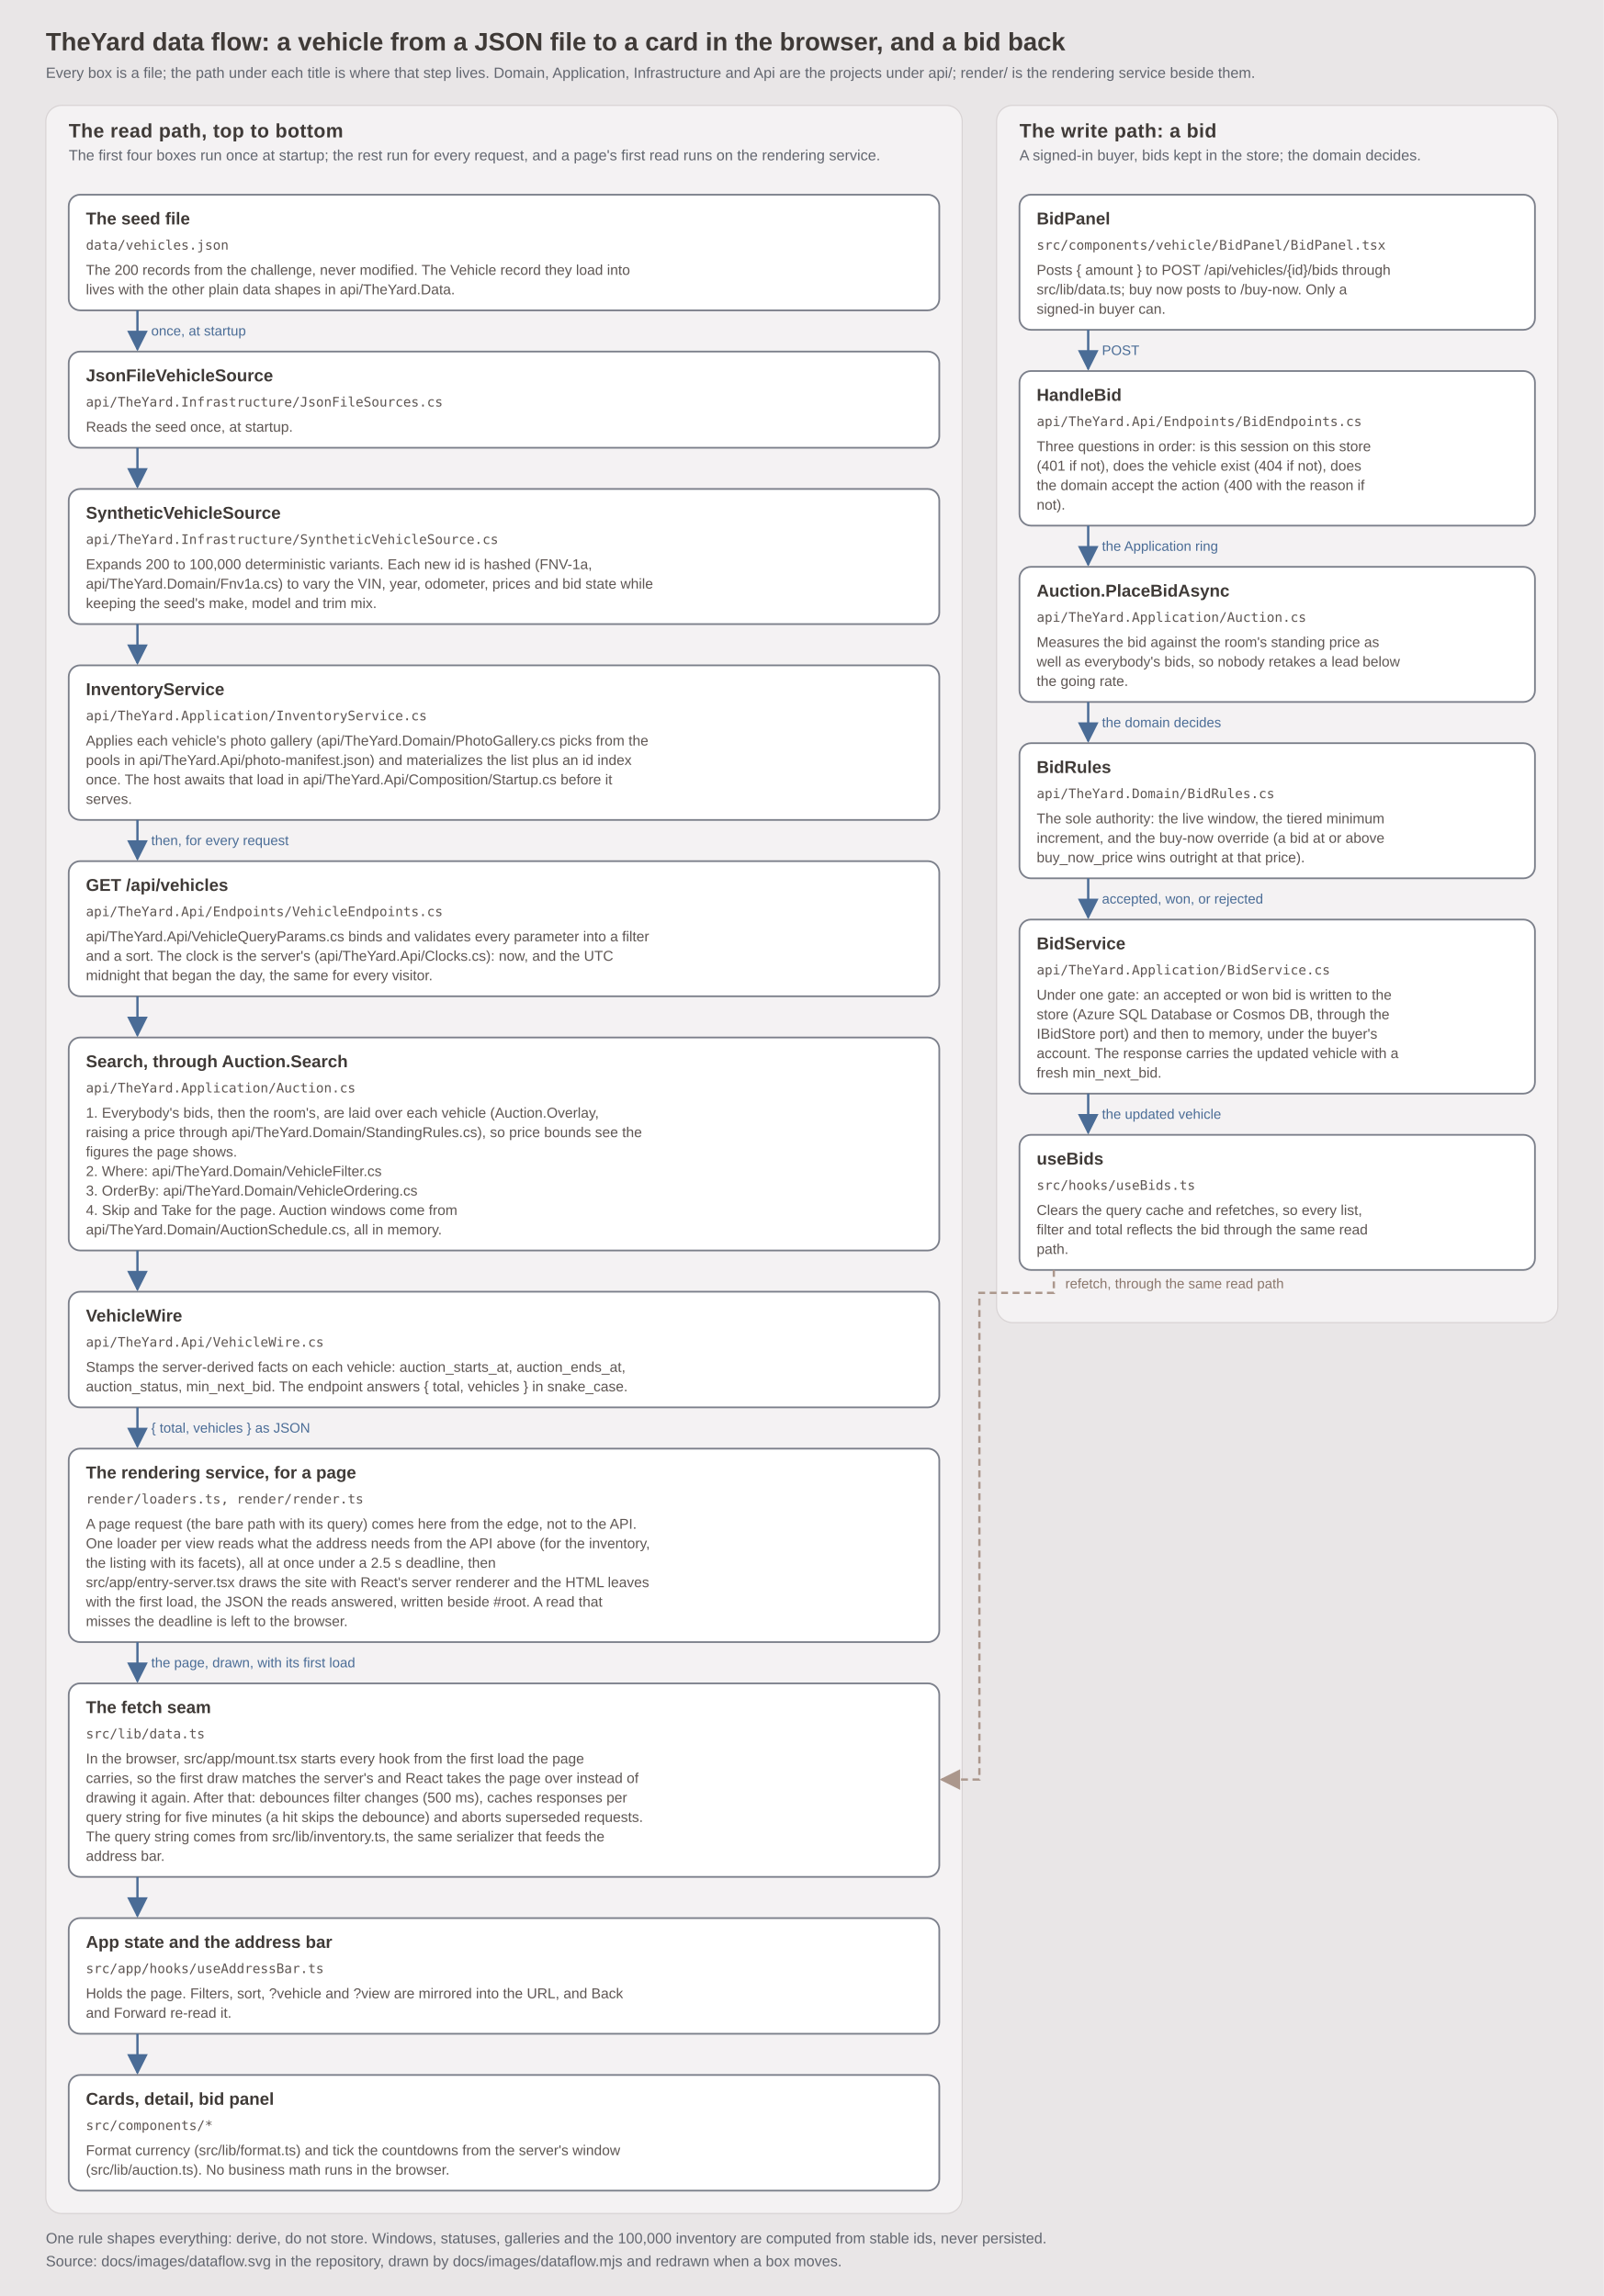
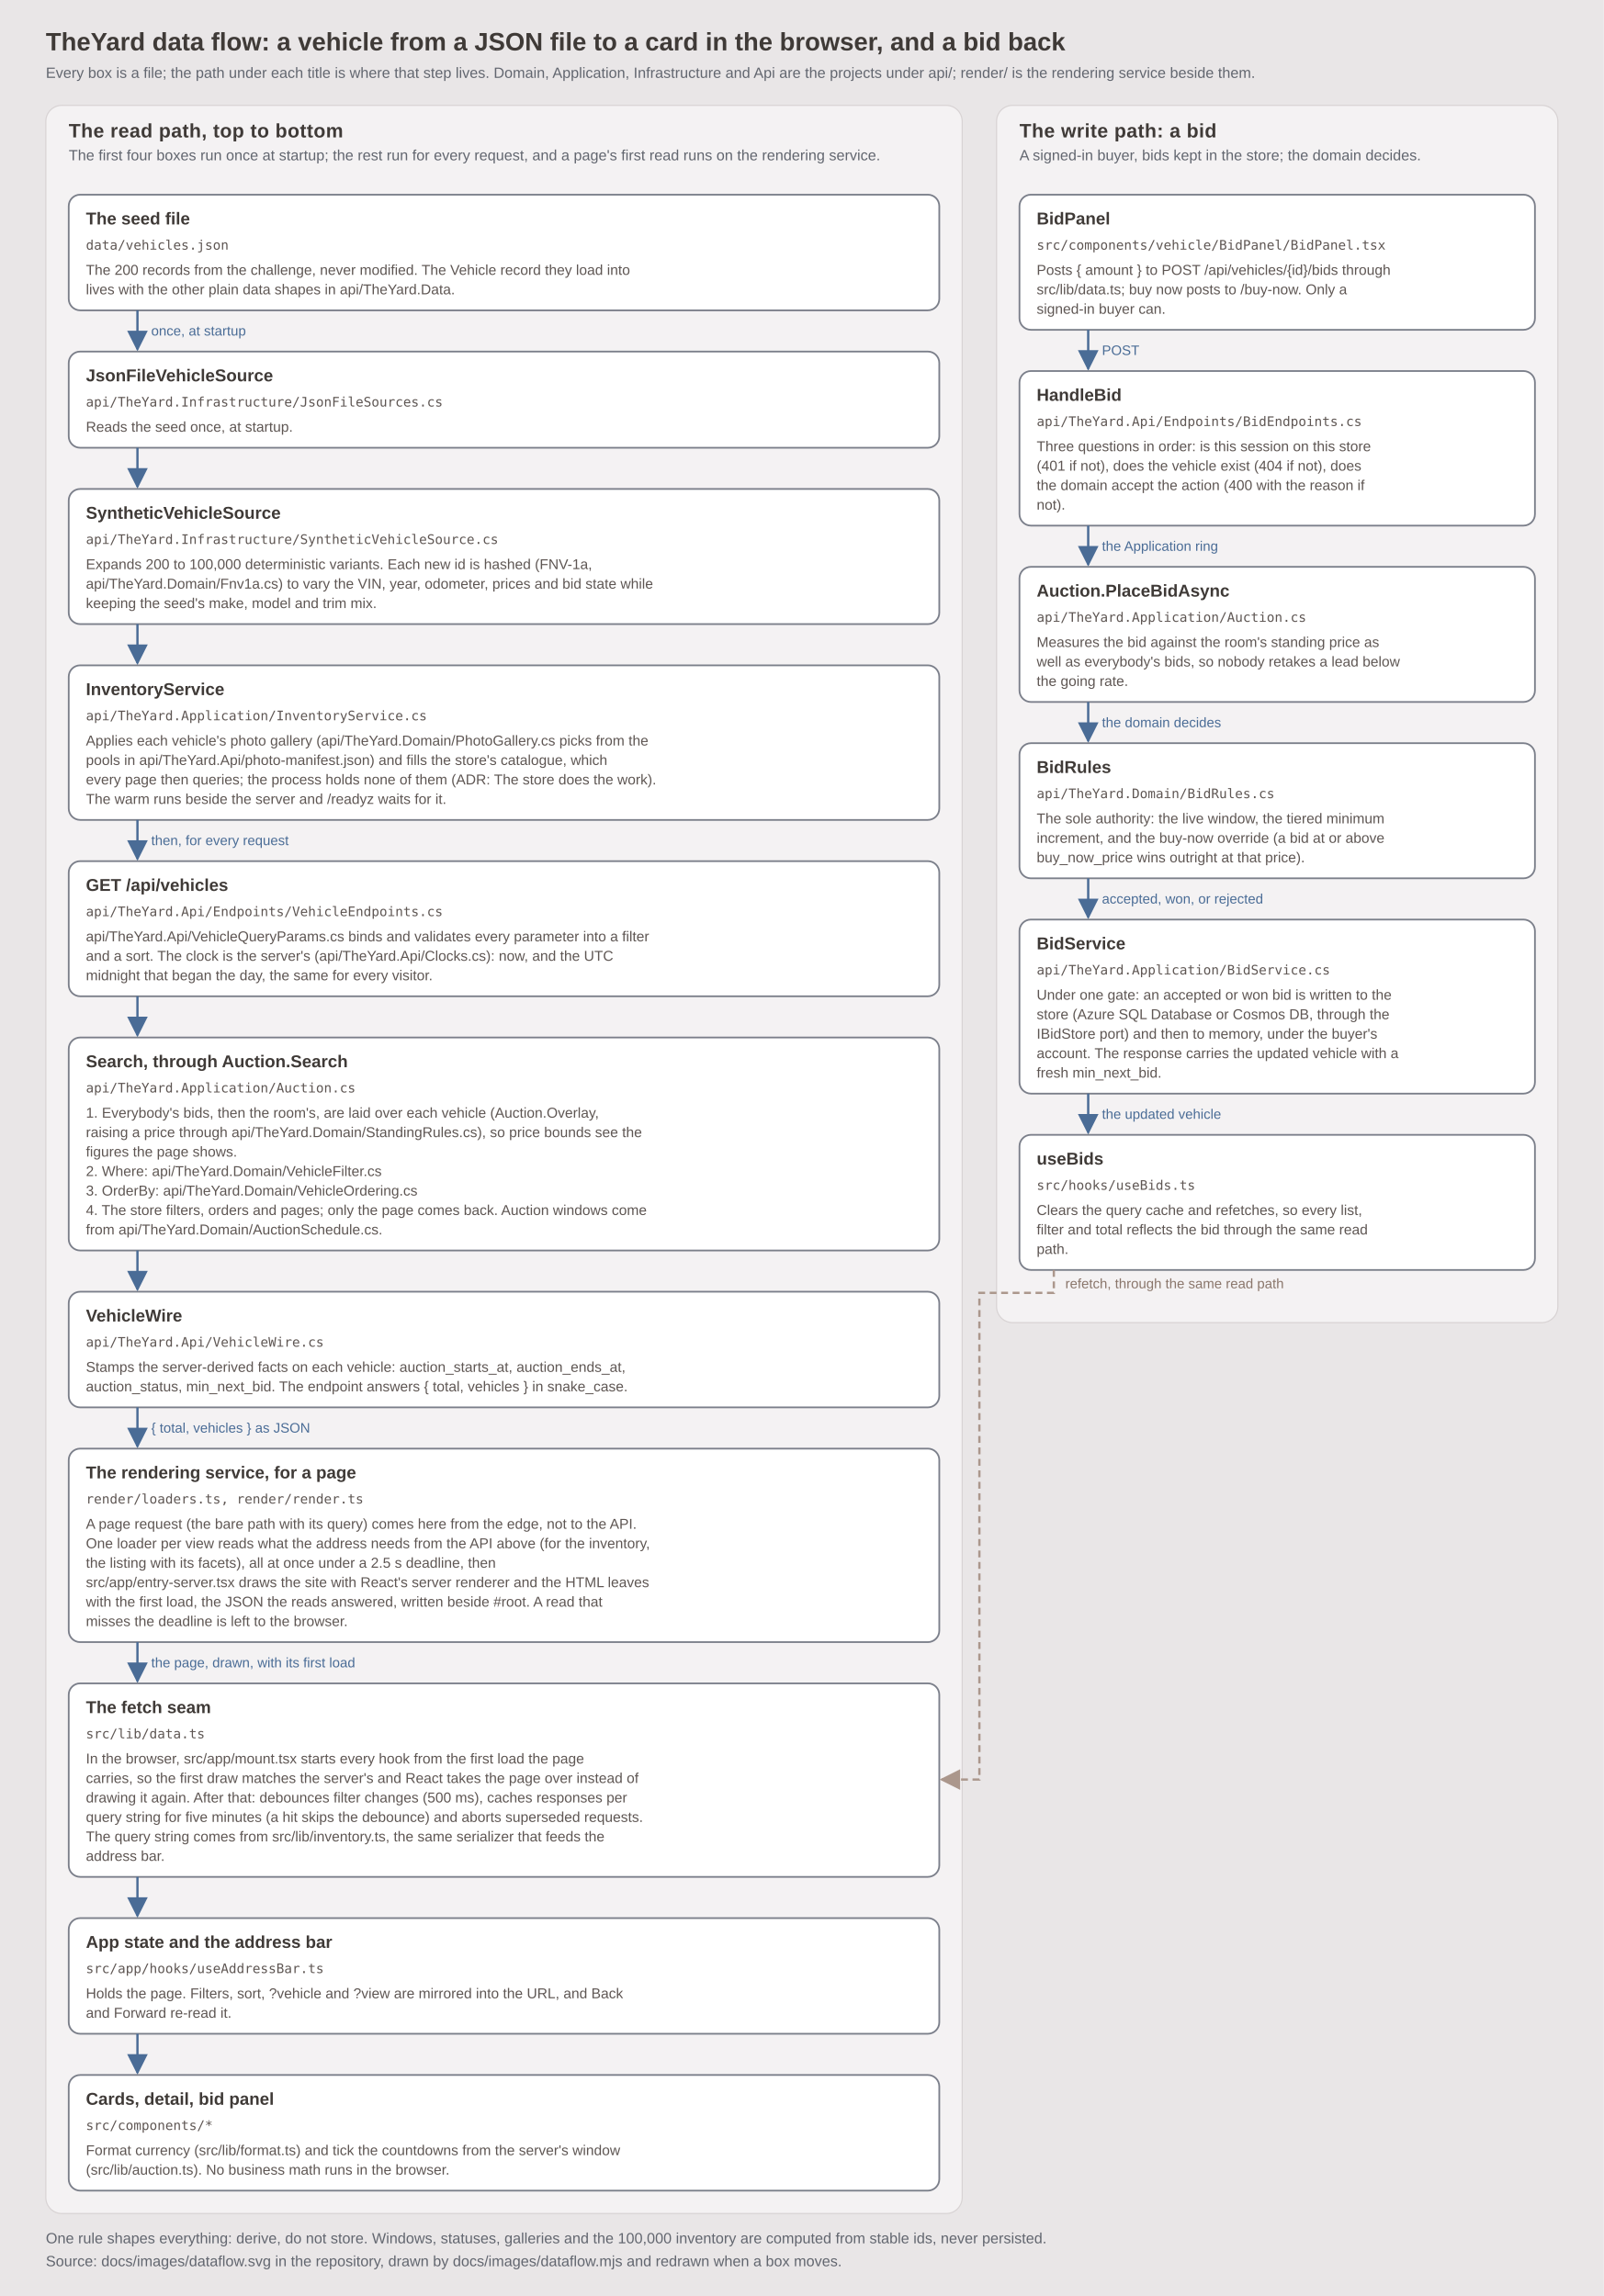
<svg xmlns="http://www.w3.org/2000/svg" width="1400" height="2005" viewBox="0 0 1400 2005" font-family="'IBM Plex Sans', 'Segoe UI', system-ui, Arial, sans-serif" font-size="14">
  <defs>
    <marker id="arrow" viewBox="0 0 10 10" refX="9" refY="5" markerWidth="9" markerHeight="9" orient="auto-start-reverse">
      <path d="M0 0 L10 5 L0 10 z" fill="#4a6c96" />
    </marker>
    <marker id="arrow-taupe" viewBox="0 0 10 10" refX="9" refY="5" markerWidth="9" markerHeight="9" orient="auto-start-reverse">
      <path d="M0 0 L10 5 L0 10 z" fill="#ab978c" />
    </marker>
    <style>
      .box { fill: #ffffff; stroke: #7b7f8a; stroke-width: 1.5; rx: 10; }
      .lane { fill: #f4f2f3; stroke: #d8d3d4; stroke-width: 1; rx: 14; }
      .title { fill: #3f3a37; font-size: 15px; font-weight: 600; }
      .lane-title { fill: #3f3a37; font-size: 17px; font-weight: 700; letter-spacing: 0.02em; }
      .lane-sub { fill: #62666f; font-size: 13px; }
      .body { fill: #5e5653; font-size: 12.5px; }
      .mono { fill: #5e5653; font-family: ui-monospace, 'Cascadia Mono', Consolas, monospace; font-size: 11.5px; }
      .flow { stroke: #4a6c96; stroke-width: 2; fill: none; marker-end: url(#arrow); }
      .flow-label { fill: #4a6c96; font-size: 12px; font-weight: 500; }
      .loop { stroke: #ab978c; stroke-width: 2; fill: none; stroke-dasharray: 6 4; marker-end: url(#arrow-taupe); }
      .loop-label { fill: #8a766b; font-size: 12px; font-weight: 500; }
      .heading { fill: #3f3a37; font-size: 22px; font-weight: 700; }
      .caption { fill: #62666f; font-size: 13px; }
    </style>
  </defs>
  <rect width="1400" height="2005" fill="#e9e6e7" />
  <text x="40" y="44" class="heading">TheYard data flow: a vehicle from a JSON file to a card in the browser, and a bid back</text>
  <text x="40" y="68" class="caption">Every box is a file; the path under each title is where that step lives. Domain, Application, Infrastructure and Api are the projects under api/; render/ is the rendering service beside them.</text>
  <rect x="40" y="92" width="800" height="1841" class="lane" />
  <text x="60" y="120" class="lane-title">The read path, top to bottom</text>
  <text x="60" y="140" class="lane-sub">The first four boxes run once at startup; the rest run for every request, and a page's first read runs on the rendering service.</text>
  <rect x="870" y="92" width="490" height="1063" class="lane" />
  <text x="890" y="120" class="lane-title">The write path: a bid</text>
  <text x="890" y="140" class="lane-sub">A signed-in buyer, bids kept in the store; the domain decides.</text>
  <rect x="60" y="170" width="760" height="101" class="box" />
  <text x="75" y="196" class="title">The seed file</text>
  <text x="75" y="218" class="mono">data/vehicles.json</text>
  <text x="75" y="240" class="body">The 200 records from the challenge, never modified. The Vehicle record they load into</text>
  <text x="75" y="257" class="body">lives with the other plain data shapes in api/TheYard.Data.</text>
  <path d="M120 271 L120 305" class="flow" />
  <text x="132" y="293" class="flow-label">once, at startup</text>
  <rect x="60" y="307" width="760" height="84" class="box" />
  <text x="75" y="333" class="title">JsonFileVehicleSource</text>
  <text x="75" y="355" class="mono">api/TheYard.Infrastructure/JsonFileSources.cs</text>
  <text x="75" y="377" class="body">Reads the seed once, at startup.</text>
  <path d="M120 391 L120 425" class="flow" />
  <rect x="60" y="427" width="760" height="118" class="box" />
  <text x="75" y="453" class="title">SyntheticVehicleSource</text>
  <text x="75" y="475" class="mono">api/TheYard.Infrastructure/SyntheticVehicleSource.cs</text>
  <text x="75" y="497" class="body">Expands 200 to 100,000 deterministic variants. Each new id is hashed (FNV-1a,</text>
  <text x="75" y="514" class="body">api/TheYard.Domain/Fnv1a.cs) to vary the VIN, year, odometer, prices and bid state while</text>
  <text x="75" y="531" class="body">keeping the seed's make, model and trim mix.</text>
  <path d="M120 545 L120 579" class="flow" />
  <rect x="60" y="581" width="760" height="135" class="box" />
  <text x="75" y="607" class="title">InventoryService</text>
  <text x="75" y="629" class="mono">api/TheYard.Application/InventoryService.cs</text>
  <text x="75" y="651" class="body">Applies each vehicle's photo gallery (api/TheYard.Domain/PhotoGallery.cs picks from the</text>
-   <text x="75" y="668" class="body">pools in api/TheYard.Api/photo-manifest.json) and materializes the list plus an id index</text>
-   <text x="75" y="685" class="body">once. The host awaits that load in api/TheYard.Api/Composition/Startup.cs before it</text>
-   <text x="75" y="702" class="body">serves.</text>
+   <text x="75" y="668" class="body">pools in api/TheYard.Api/photo-manifest.json) and fills the store's catalogue, which</text>
+   <text x="75" y="685" class="body">every page then queries; the process holds none of them (ADR: The store does the work).</text>
+   <text x="75" y="702" class="body">The warm runs beside the server and /readyz waits for it.</text>
  <path d="M120 716 L120 750" class="flow" />
  <text x="132" y="738" class="flow-label">then, for every request</text>
  <rect x="60" y="752" width="760" height="118" class="box" />
  <text x="75" y="778" class="title">GET /api/vehicles</text>
  <text x="75" y="800" class="mono">api/TheYard.Api/Endpoints/VehicleEndpoints.cs</text>
  <text x="75" y="822" class="body">api/TheYard.Api/VehicleQueryParams.cs binds and validates every parameter into a filter</text>
  <text x="75" y="839" class="body">and a sort. The clock is the server's (api/TheYard.Api/Clocks.cs): now, and the UTC</text>
  <text x="75" y="856" class="body">midnight that began the day, the same for every visitor.</text>
  <path d="M120 870 L120 904" class="flow" />
  <rect x="60" y="906" width="760" height="186" class="box" />
  <text x="75" y="932" class="title">Search, through Auction.Search</text>
  <text x="75" y="954" class="mono">api/TheYard.Application/Auction.cs</text>
  <text x="75" y="976" class="body">1. Everybody's bids, then the room's, are laid over each vehicle (Auction.Overlay,</text>
  <text x="75" y="993" class="body">raising a price through api/TheYard.Domain/StandingRules.cs), so price bounds see the</text>
  <text x="75" y="1010" class="body">figures the page shows.</text>
  <text x="75" y="1027" class="body">2. Where: api/TheYard.Domain/VehicleFilter.cs</text>
  <text x="75" y="1044" class="body">3. OrderBy: api/TheYard.Domain/VehicleOrdering.cs</text>
-   <text x="75" y="1061" class="body">4. Skip and Take for the page. Auction windows come from</text>
-   <text x="75" y="1078" class="body">api/TheYard.Domain/AuctionSchedule.cs, all in memory.</text>
+   <text x="75" y="1061" class="body">4. The store filters, orders and pages; only the page comes back. Auction windows come</text>
+   <text x="75" y="1078" class="body">from api/TheYard.Domain/AuctionSchedule.cs.</text>
  <path d="M120 1092 L120 1126" class="flow" />
  <rect x="60" y="1128" width="760" height="101" class="box" />
  <text x="75" y="1154" class="title">VehicleWire</text>
  <text x="75" y="1176" class="mono">api/TheYard.Api/VehicleWire.cs</text>
  <text x="75" y="1198" class="body">Stamps the server-derived facts on each vehicle: auction_starts_at, auction_ends_at,</text>
  <text x="75" y="1215" class="body">auction_status, min_next_bid. The endpoint answers { total, vehicles } in snake_case.</text>
  <path d="M120 1229 L120 1263" class="flow" />
  <text x="132" y="1251" class="flow-label">{ total, vehicles } as JSON</text>
  <rect x="60" y="1265" width="760" height="169" class="box" />
  <text x="75" y="1291" class="title">The rendering service, for a page</text>
  <text x="75" y="1313" class="mono">render/loaders.ts, render/render.ts</text>
  <text x="75" y="1335" class="body">A page request (the bare path with its query) comes here from the edge, not to the API.</text>
  <text x="75" y="1352" class="body">One loader per view reads what the address needs from the API above (for the inventory,</text>
  <text x="75" y="1369" class="body">the listing with its facets), all at once under a 2.5 s deadline, then</text>
  <text x="75" y="1386" class="body">src/app/entry-server.tsx draws the site with React's server renderer and the HTML leaves</text>
  <text x="75" y="1403" class="body">with the first load, the JSON the reads answered, written beside #root. A read that</text>
  <text x="75" y="1420" class="body">misses the deadline is left to the browser.</text>
  <path d="M120 1434 L120 1468" class="flow" />
  <text x="132" y="1456" class="flow-label">the page, drawn, with its first load</text>
  <rect x="60" y="1470" width="760" height="169" class="box" />
  <text x="75" y="1496" class="title">The fetch seam</text>
  <text x="75" y="1518" class="mono">src/lib/data.ts</text>
  <text x="75" y="1540" class="body">In the browser, src/app/mount.tsx starts every hook from the first load the page</text>
  <text x="75" y="1557" class="body">carries, so the first draw matches the server's and React takes the page over instead of</text>
  <text x="75" y="1574" class="body">drawing it again. After that: debounces filter changes (500 ms), caches responses per</text>
  <text x="75" y="1591" class="body">query string for five minutes (a hit skips the debounce) and aborts superseded requests.</text>
  <text x="75" y="1608" class="body">The query string comes from src/lib/inventory.ts, the same serializer that feeds the</text>
  <text x="75" y="1625" class="body">address bar.</text>
  <path d="M120 1639 L120 1673" class="flow" />
  <rect x="60" y="1675" width="760" height="101" class="box" />
  <text x="75" y="1701" class="title">App state and the address bar</text>
  <text x="75" y="1723" class="mono">src/app/hooks/useAddressBar.ts</text>
  <text x="75" y="1745" class="body">Holds the page. Filters, sort, ?vehicle and ?view are mirrored into the URL, and Back</text>
  <text x="75" y="1762" class="body">and Forward re-read it.</text>
  <path d="M120 1776 L120 1810" class="flow" />
  <rect x="60" y="1812" width="760" height="101" class="box" />
  <text x="75" y="1838" class="title">Cards, detail, bid panel</text>
  <text x="75" y="1860" class="mono">src/components/*</text>
  <text x="75" y="1882" class="body">Format currency (src/lib/format.ts) and tick the countdowns from the server's window</text>
  <text x="75" y="1899" class="body">(src/lib/auction.ts). No business math runs in the browser.</text>
  <rect x="890" y="170" width="450" height="118" class="box" />
  <text x="905" y="196" class="title">BidPanel</text>
  <text x="905" y="218" class="mono">src/components/vehicle/BidPanel/BidPanel.tsx</text>
  <text x="905" y="240" class="body">Posts { amount } to POST /api/vehicles/{id}/bids through</text>
  <text x="905" y="257" class="body">src/lib/data.ts; buy now posts to /buy-now. Only a</text>
  <text x="905" y="274" class="body">signed-in buyer can.</text>
  <path d="M950 288 L950 322" class="flow" />
  <text x="962" y="310" class="flow-label">POST</text>
  <rect x="890" y="324" width="450" height="135" class="box" />
  <text x="905" y="350" class="title">HandleBid</text>
  <text x="905" y="372" class="mono">api/TheYard.Api/Endpoints/BidEndpoints.cs</text>
  <text x="905" y="394" class="body">Three questions in order: is this session on this store</text>
  <text x="905" y="411" class="body">(401 if not), does the vehicle exist (404 if not), does</text>
  <text x="905" y="428" class="body">the domain accept the action (400 with the reason if</text>
  <text x="905" y="445" class="body">not).</text>
  <path d="M950 459 L950 493" class="flow" />
  <text x="962" y="481" class="flow-label">the Application ring</text>
  <rect x="890" y="495" width="450" height="118" class="box" />
  <text x="905" y="521" class="title">Auction.PlaceBidAsync</text>
  <text x="905" y="543" class="mono">api/TheYard.Application/Auction.cs</text>
  <text x="905" y="565" class="body">Measures the bid against the room's standing price as</text>
  <text x="905" y="582" class="body">well as everybody's bids, so nobody retakes a lead below</text>
  <text x="905" y="599" class="body">the going rate.</text>
  <path d="M950 613 L950 647" class="flow" />
  <text x="962" y="635" class="flow-label">the domain decides</text>
  <rect x="890" y="649" width="450" height="118" class="box" />
  <text x="905" y="675" class="title">BidRules</text>
  <text x="905" y="697" class="mono">api/TheYard.Domain/BidRules.cs</text>
  <text x="905" y="719" class="body">The sole authority: the live window, the tiered minimum</text>
  <text x="905" y="736" class="body">increment, and the buy-now override (a bid at or above</text>
  <text x="905" y="753" class="body">buy_now_price wins outright at that price).</text>
  <path d="M950 767 L950 801" class="flow" />
  <text x="962" y="789" class="flow-label">accepted, won, or rejected</text>
  <rect x="890" y="803" width="450" height="152" class="box" />
  <text x="905" y="829" class="title">BidService</text>
  <text x="905" y="851" class="mono">api/TheYard.Application/BidService.cs</text>
  <text x="905" y="873" class="body">Under one gate: an accepted or won bid is written to the</text>
  <text x="905" y="890" class="body">store (Azure SQL Database or Cosmos DB, through the</text>
  <text x="905" y="907" class="body">IBidStore port) and then to memory, under the buyer's</text>
  <text x="905" y="924" class="body">account. The response carries the updated vehicle with a</text>
  <text x="905" y="941" class="body">fresh min_next_bid.</text>
  <path d="M950 955 L950 989" class="flow" />
  <text x="962" y="977" class="flow-label">the updated vehicle</text>
  <rect x="890" y="991" width="450" height="118" class="box" />
  <text x="905" y="1017" class="title">useBids</text>
  <text x="905" y="1039" class="mono">src/hooks/useBids.ts</text>
  <text x="905" y="1061" class="body">Clears the query cache and refetches, so every list,</text>
  <text x="905" y="1078" class="body">filter and total reflects the bid through the same read</text>
  <text x="905" y="1095" class="body">path.</text>
  <path d="M920 1109 L920 1129 L855 1129 L855 1554 L822 1554" class="loop" />
  <text x="930" y="1125" class="loop-label">refetch, through the same read path</text>
  <text x="40" y="1959" class="caption">One rule shapes everything: derive, do not store. Windows, statuses, galleries and the 100,000 inventory are computed from stable ids, never persisted.</text>
  <text x="40" y="1979" class="caption">Source: docs/images/dataflow.svg in the repository, drawn by docs/images/dataflow.mjs and redrawn when a box moves.</text>
</svg>
